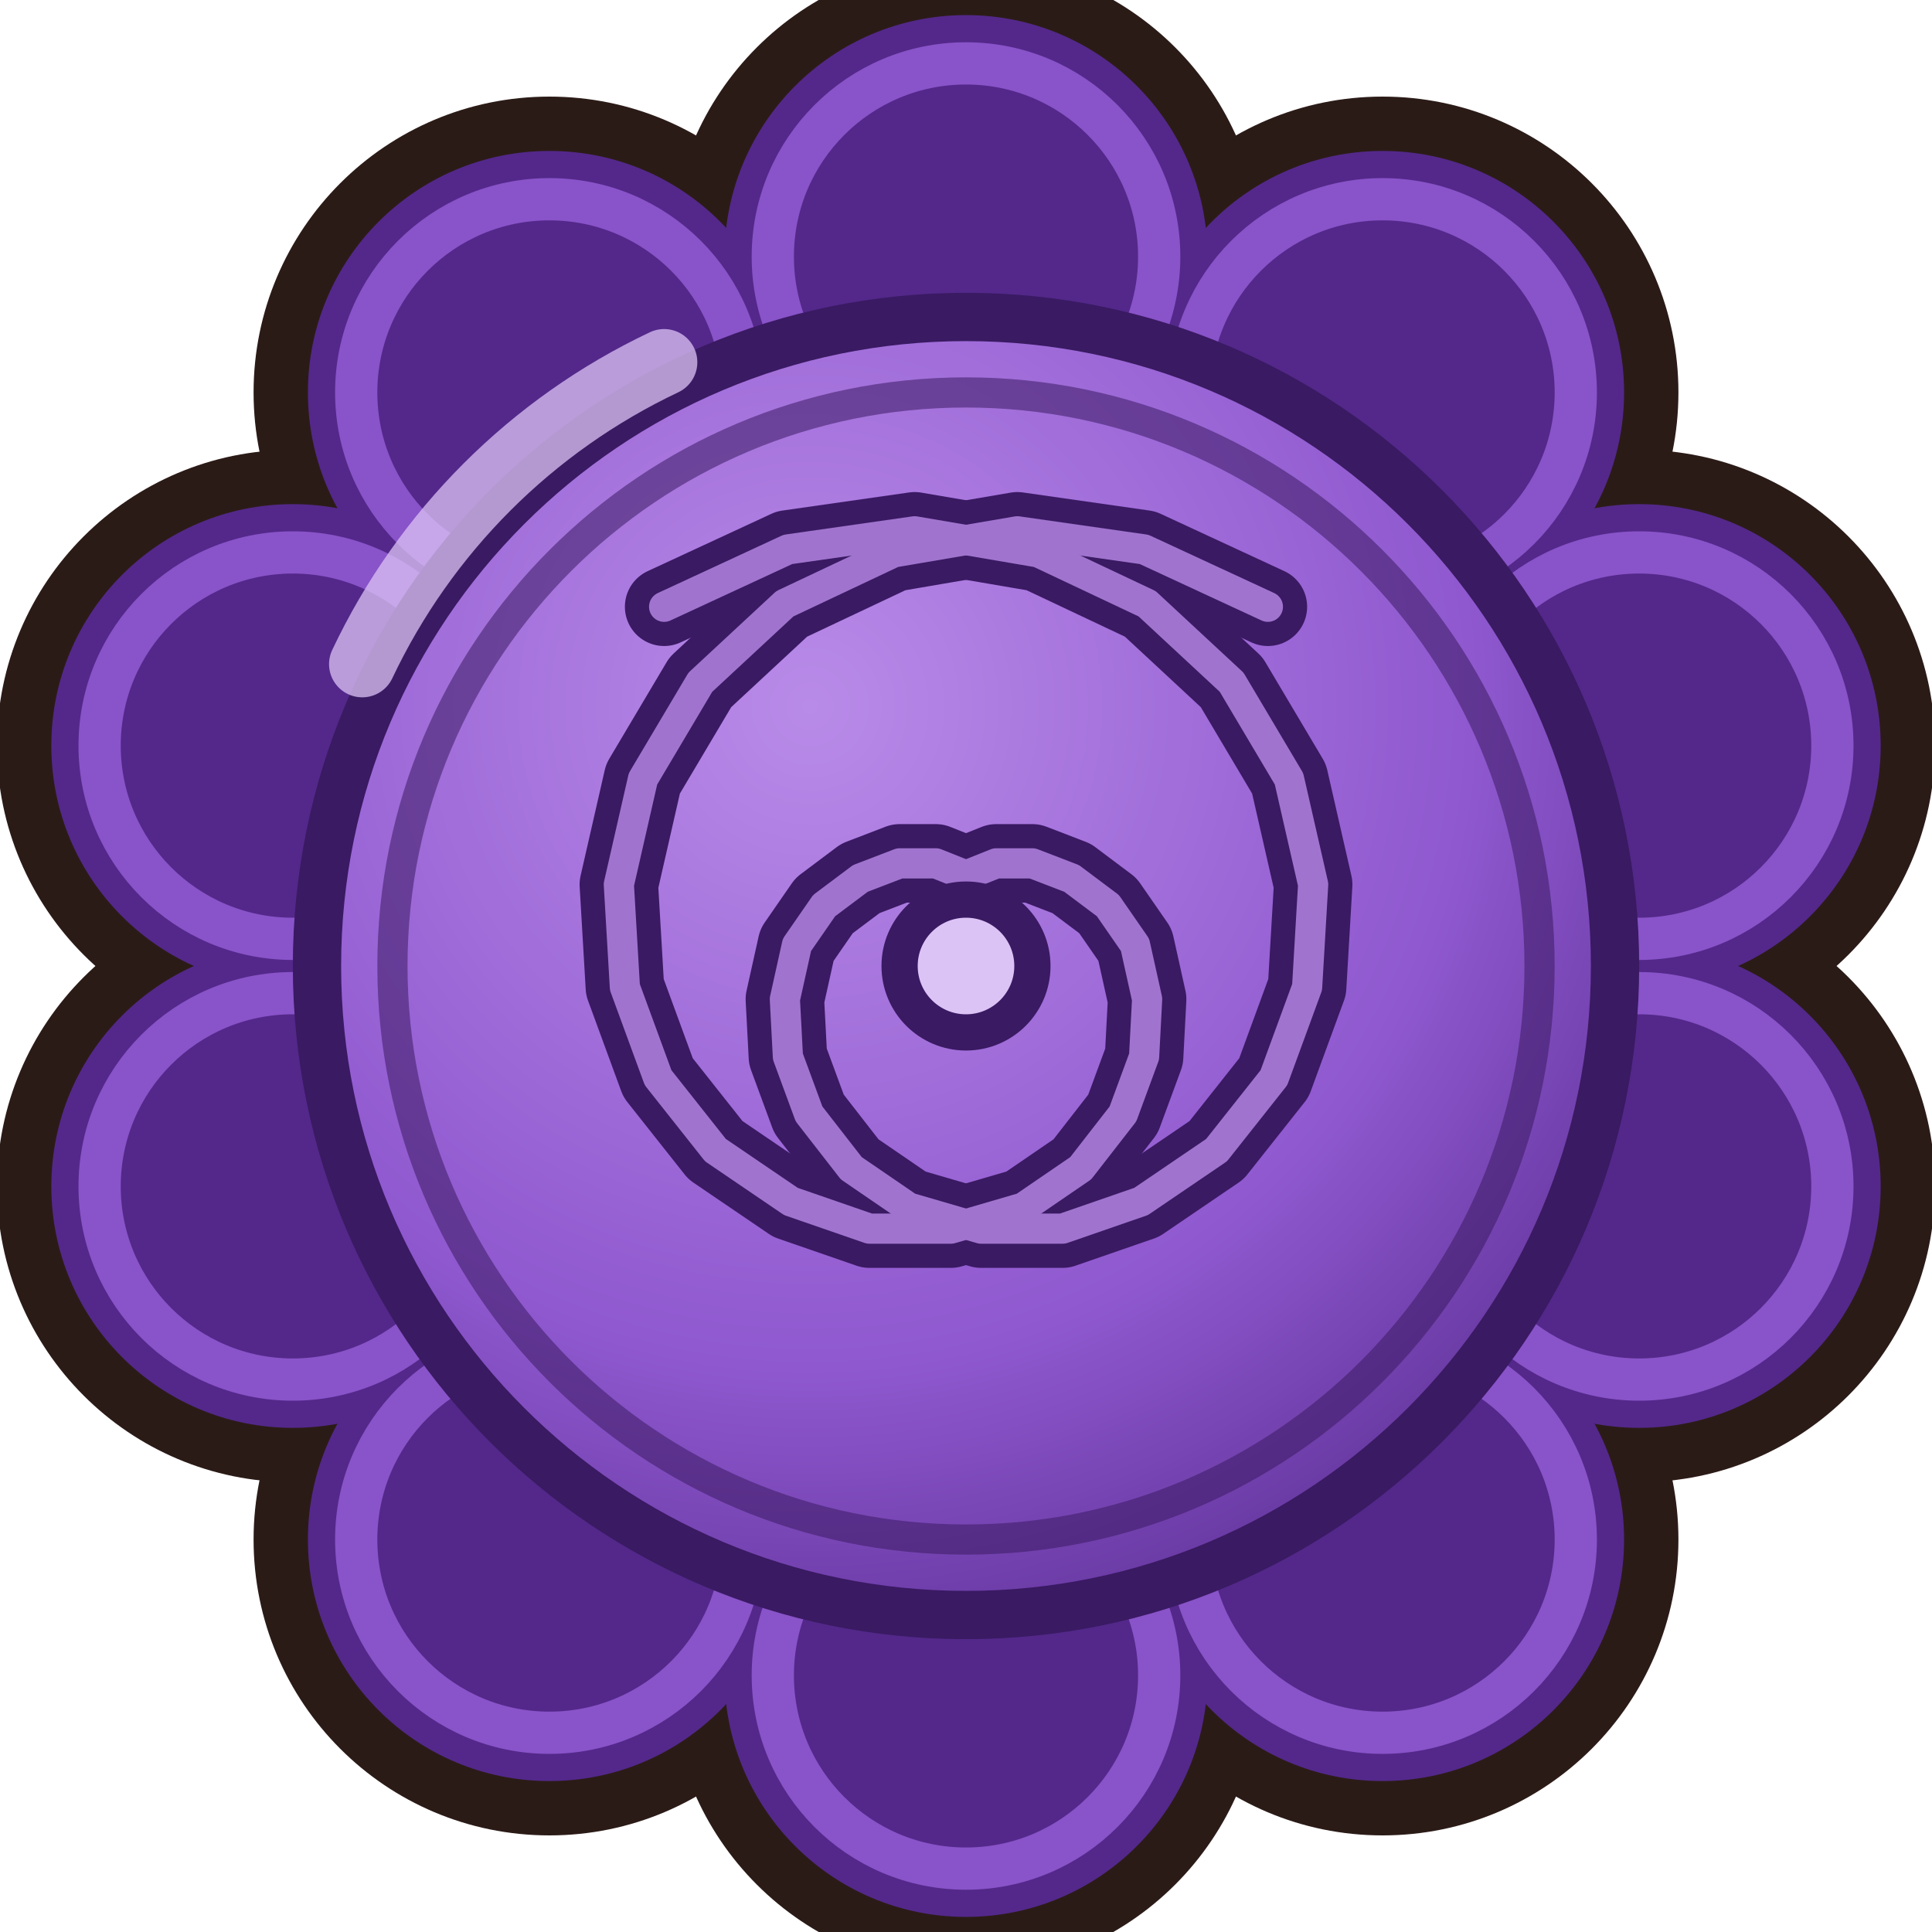
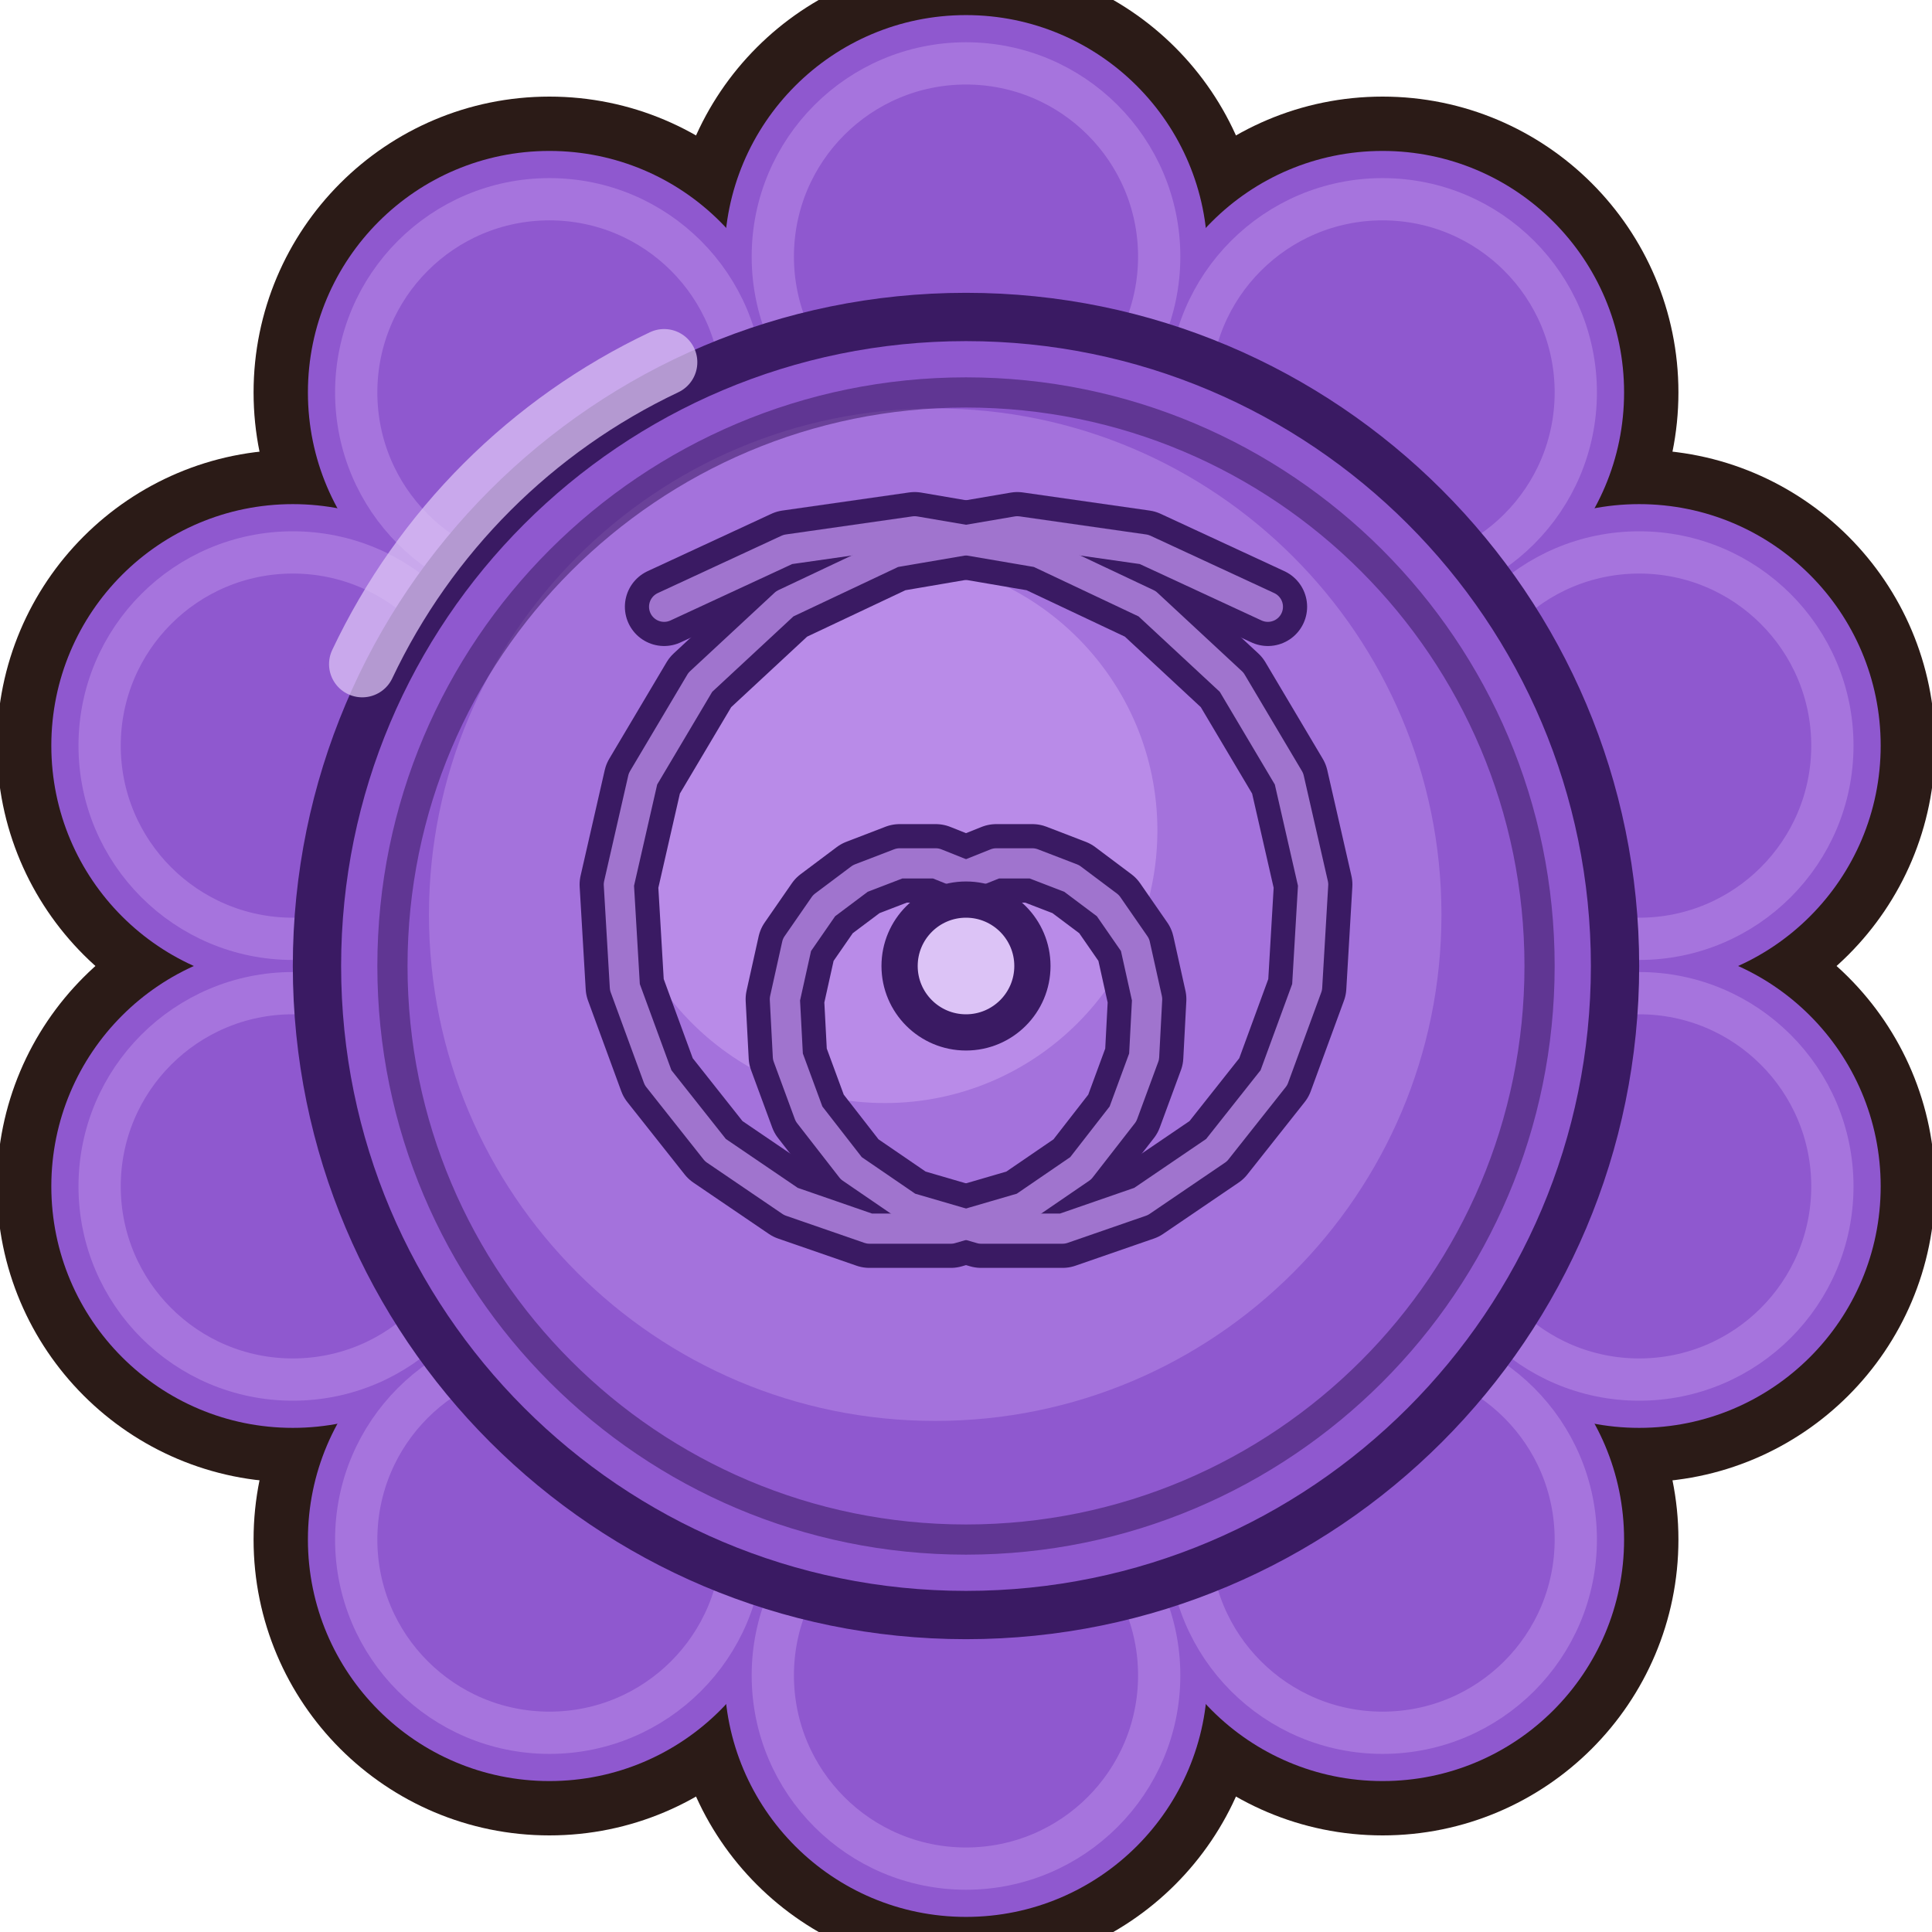
<svg xmlns="http://www.w3.org/2000/svg" viewBox="0 0 64 64">
-   <defs>
-     <radialGradient id="tile-purple-g" cx=".38" cy=".3" r=".85">
-       <stop offset="0" stop-color="#b98be8" />
-       <stop offset=".6" stop-color="#8f58cf" />
-       <stop offset="1" stop-color="#53288a" />
-     </radialGradient>
-   </defs>
-   <g fill="#53288a" stroke="#2b1b17" stroke-width="3.6">
+   <g fill="#8f58cf" stroke="#2b1b17" stroke-width="3.6">
    <circle cx="32" cy="8.5" r="8" />
    <circle cx="45.8" cy="13" r="8" />
    <circle cx="54.3" cy="24.7" r="8" />
    <circle cx="54.3" cy="39.3" r="8" />
    <circle cx="45.8" cy="51" r="8" />
    <circle cx="32" cy="55.5" r="8" />
    <circle cx="18.2" cy="51" r="8" />
    <circle cx="9.7" cy="39.3" r="8" />
    <circle cx="9.7" cy="24.7" r="8" />
    <circle cx="18.2" cy="13" r="8" />
    <circle cx="32" cy="32" r="24" stroke="none" />
  </g>
-   <g fill="#53288a">
+   <g fill="#8f58cf">
    <circle cx="32" cy="8.5" r="8" />
    <circle cx="45.8" cy="13" r="8" />
    <circle cx="54.3" cy="24.7" r="8" />
    <circle cx="54.3" cy="39.3" r="8" />
    <circle cx="45.8" cy="51" r="8" />
    <circle cx="32" cy="55.5" r="8" />
    <circle cx="18.2" cy="51" r="8" />
    <circle cx="9.7" cy="39.3" r="8" />
    <circle cx="9.7" cy="24.7" r="8" />
    <circle cx="18.2" cy="13" r="8" />
    <circle cx="32" cy="32" r="24" />
  </g>
-   <g fill="none" stroke="#8f58cf" stroke-width="1.4" opacity=".9">
+   <g fill="none" stroke="#a674dd" stroke-width="1.4">
    <circle cx="32" cy="8.5" r="6.4" />
    <circle cx="45.8" cy="13" r="6.4" />
    <circle cx="54.3" cy="24.7" r="6.4" />
    <circle cx="54.3" cy="39.3" r="6.4" />
    <circle cx="45.8" cy="51" r="6.4" />
    <circle cx="32" cy="55.5" r="6.4" />
    <circle cx="18.2" cy="51" r="6.4" />
    <circle cx="9.7" cy="39.3" r="6.4" />
    <circle cx="9.7" cy="24.7" r="6.4" />
    <circle cx="18.2" cy="13" r="6.4" />
  </g>
-   <circle cx="32" cy="32" r="21.5" fill="url(#tile-purple-g)" stroke="#3a1a63" stroke-width="1.6" />
+   <circle cx="32" cy="32" r="21.5" fill="#8f58cf" stroke="#3a1a63" stroke-width="1.6" />
+   <circle cx="30.98" cy="30.3" r="16.77" fill="#a472dc" stroke="none" />
+   <circle cx="29.31" cy="27.51" r="9.03" fill="#b98be8" stroke="none" />
  <circle cx="32" cy="32" r="19" fill="none" stroke="#3a1a63" stroke-width="1" opacity=".55" />
  <g fill="none" stroke="#3a1a63" stroke-width="2.6" stroke-linecap="round" stroke-linejoin="round">
    <path d="M32 29 L33 28.6 L34.2 28.6 L35.5 29.1 L36.7 30 L37.6 31.3 L38 33.1 L37.9 35 L37.2 36.9 L35.8 38.7 L33.9 40 L31.5 40.7 L28.8 40.7 L26.2 39.8 L23.7 38.1 L21.8 35.7 L20.7 32.7 L20.5 29.3 L21.3 25.8 L23.2 22.6 L26 20 L29.6 18.3 L33.7 17.6 L37.9 18.2 L42 20.1" />
    <path d="M32 29 L31 28.6 L29.8 28.6 L28.5 29.1 L27.3 30 L26.4 31.3 L26 33.1 L26.1 35 L26.8 36.9 L28.2 38.7 L30.1 40 L32.5 40.7 L35.2 40.7 L37.8 39.8 L40.3 38.1 L42.2 35.7 L43.3 32.7 L43.5 29.3 L42.7 25.8 L40.8 22.6 L38 20 L34.4 18.3 L30.3 17.6 L26.1 18.2 L22 20.1" />
  </g>
  <g fill="none" stroke="#b98be8" stroke-width="1" stroke-linecap="round" stroke-linejoin="round" opacity=".8">
    <path d="M32 29 L33 28.6 L34.2 28.6 L35.5 29.1 L36.7 30 L37.6 31.3 L38 33.1 L37.9 35 L37.2 36.9 L35.8 38.7 L33.9 40 L31.5 40.7 L28.8 40.7 L26.2 39.8 L23.7 38.1 L21.8 35.7 L20.7 32.7 L20.5 29.3 L21.3 25.8 L23.2 22.6 L26 20 L29.6 18.3 L33.7 17.6 L37.9 18.2 L42 20.1" />
    <path d="M32 29 L31 28.6 L29.8 28.6 L28.5 29.1 L27.3 30 L26.4 31.3 L26 33.1 L26.1 35 L26.8 36.9 L28.2 38.7 L30.1 40 L32.5 40.7 L35.2 40.7 L37.8 39.8 L40.3 38.1 L42.2 35.7 L43.3 32.7 L43.5 29.3 L42.7 25.8 L40.8 22.6 L38 20 L34.4 18.3 L30.3 17.6 L26.1 18.2 L22 20.1" />
  </g>
  <circle cx="32" cy="32" r="2.2" fill="#dcc3f6" stroke="#3a1a63" stroke-width="1.2" />
  <path d="M12 22A21 21 0 0 1 22 12" fill="none" stroke="#dcc3f6" stroke-width="2.2" stroke-linecap="round" opacity=".75" />
</svg>
